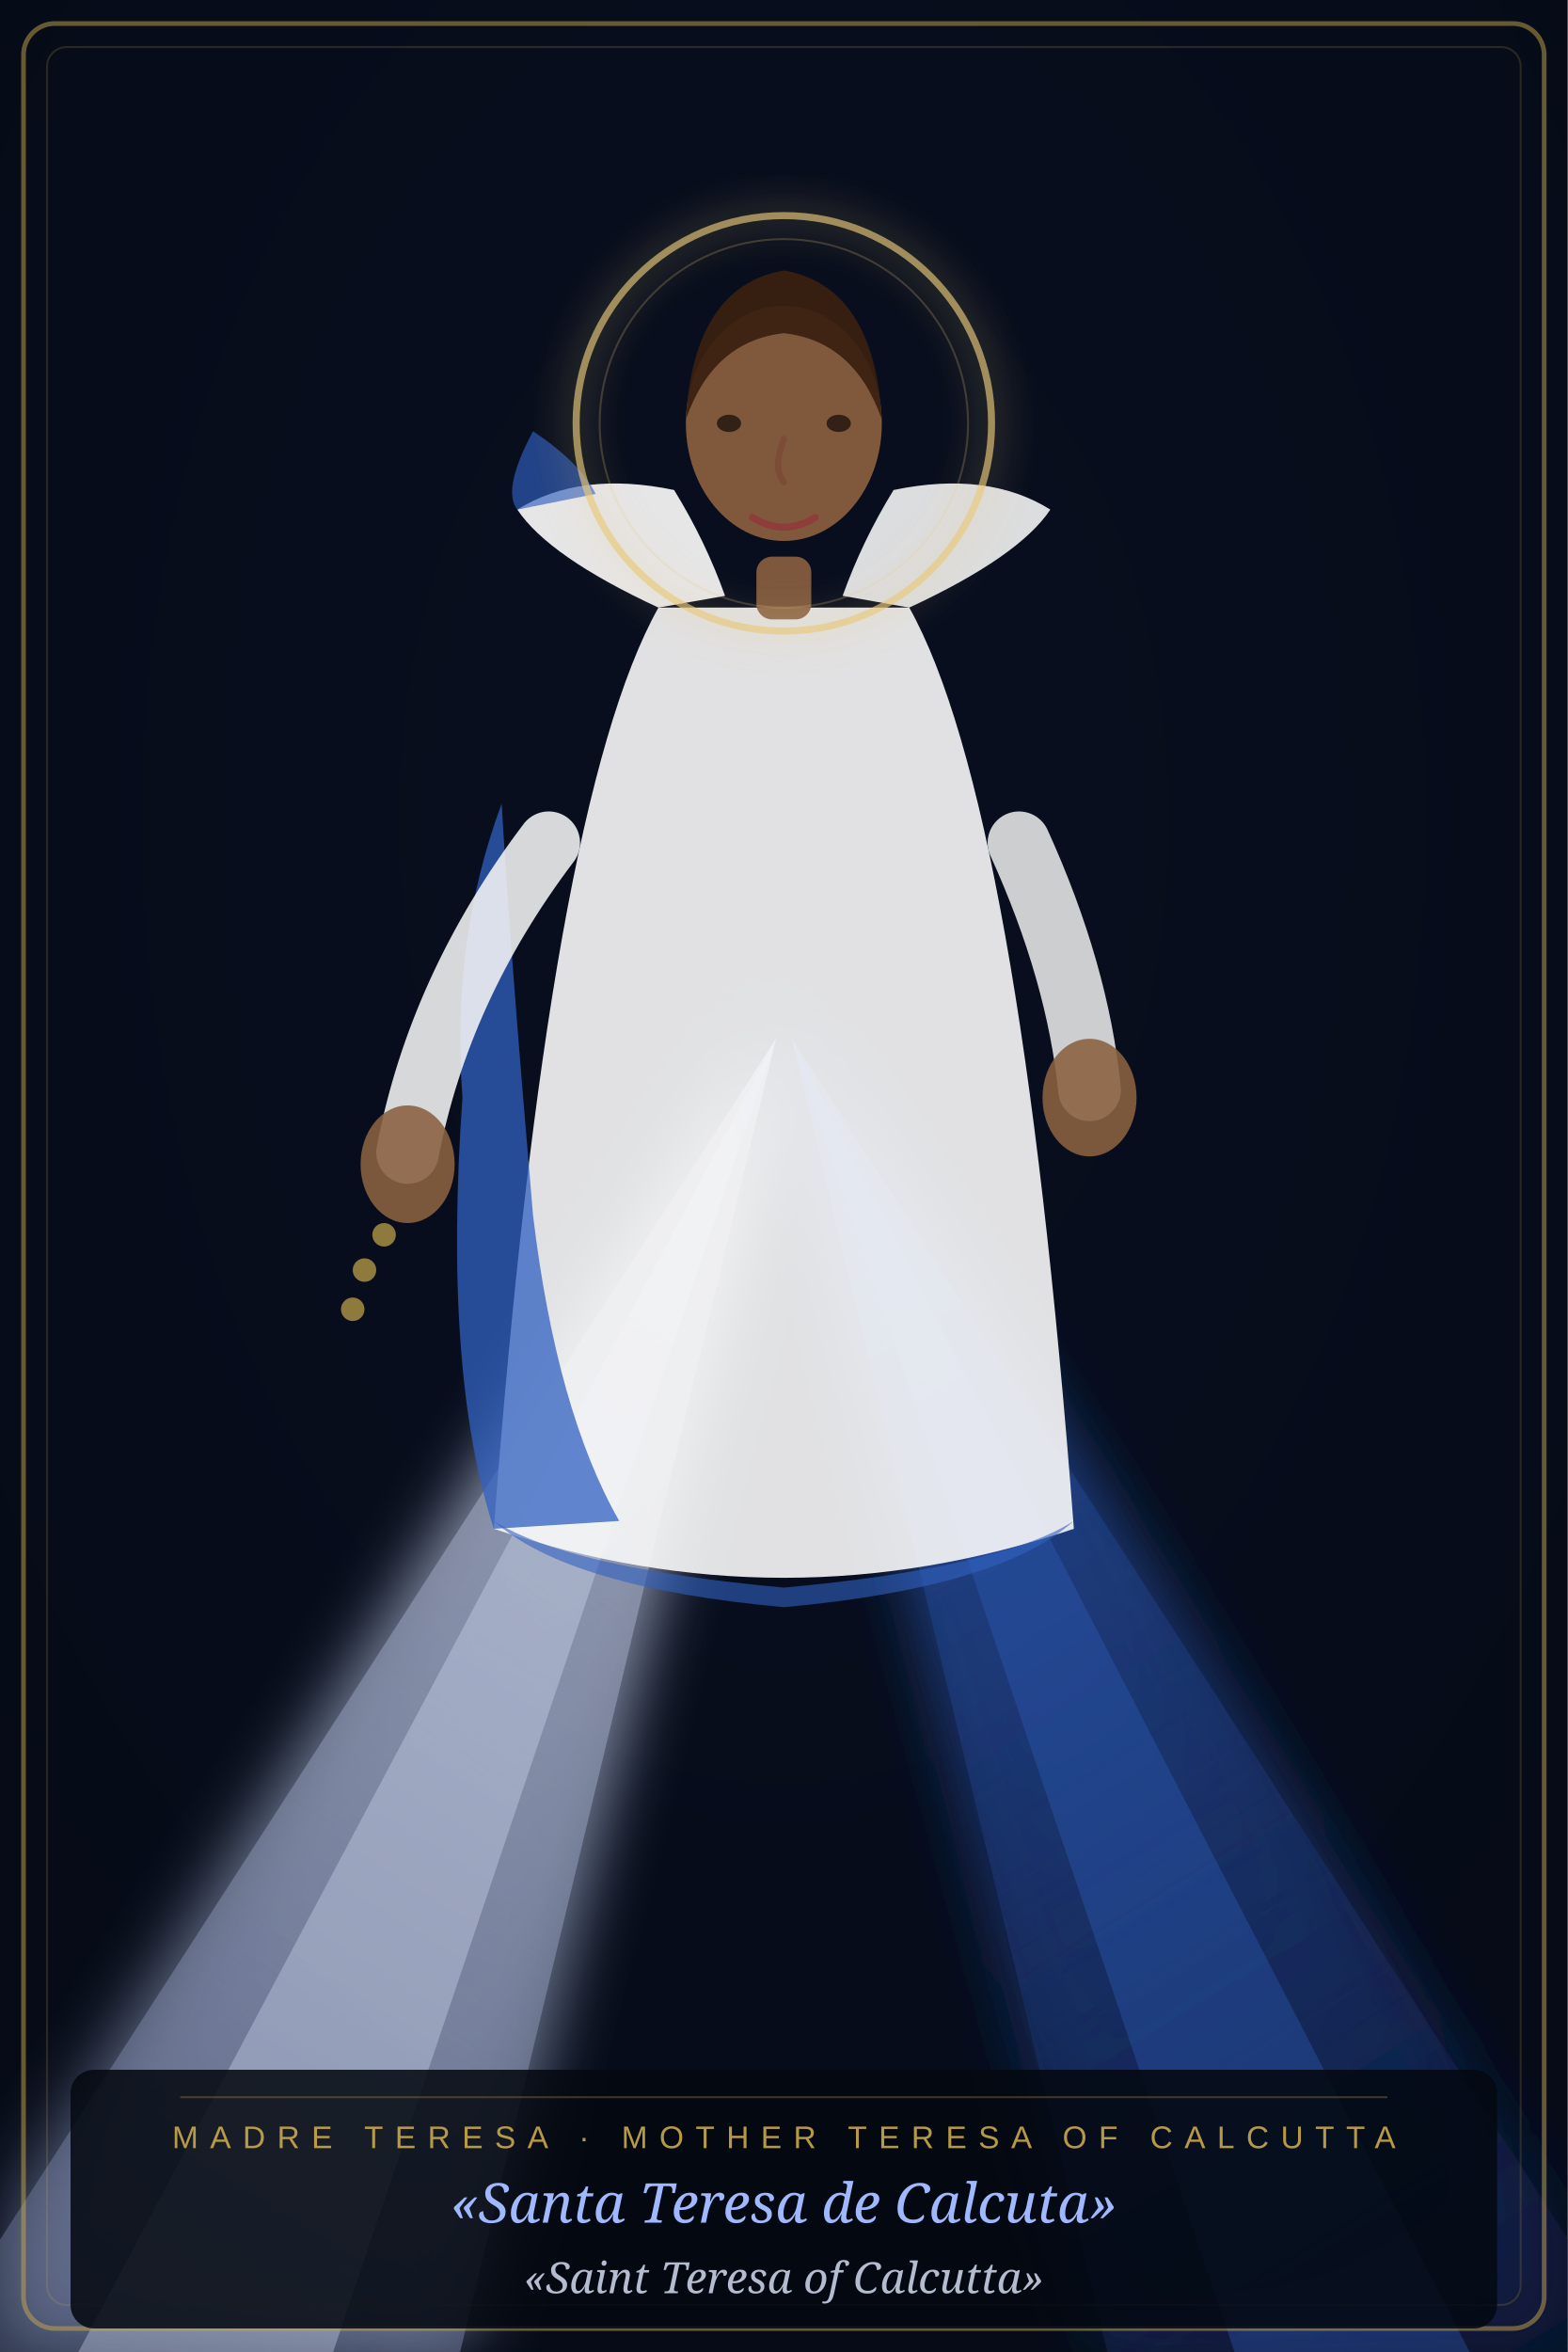
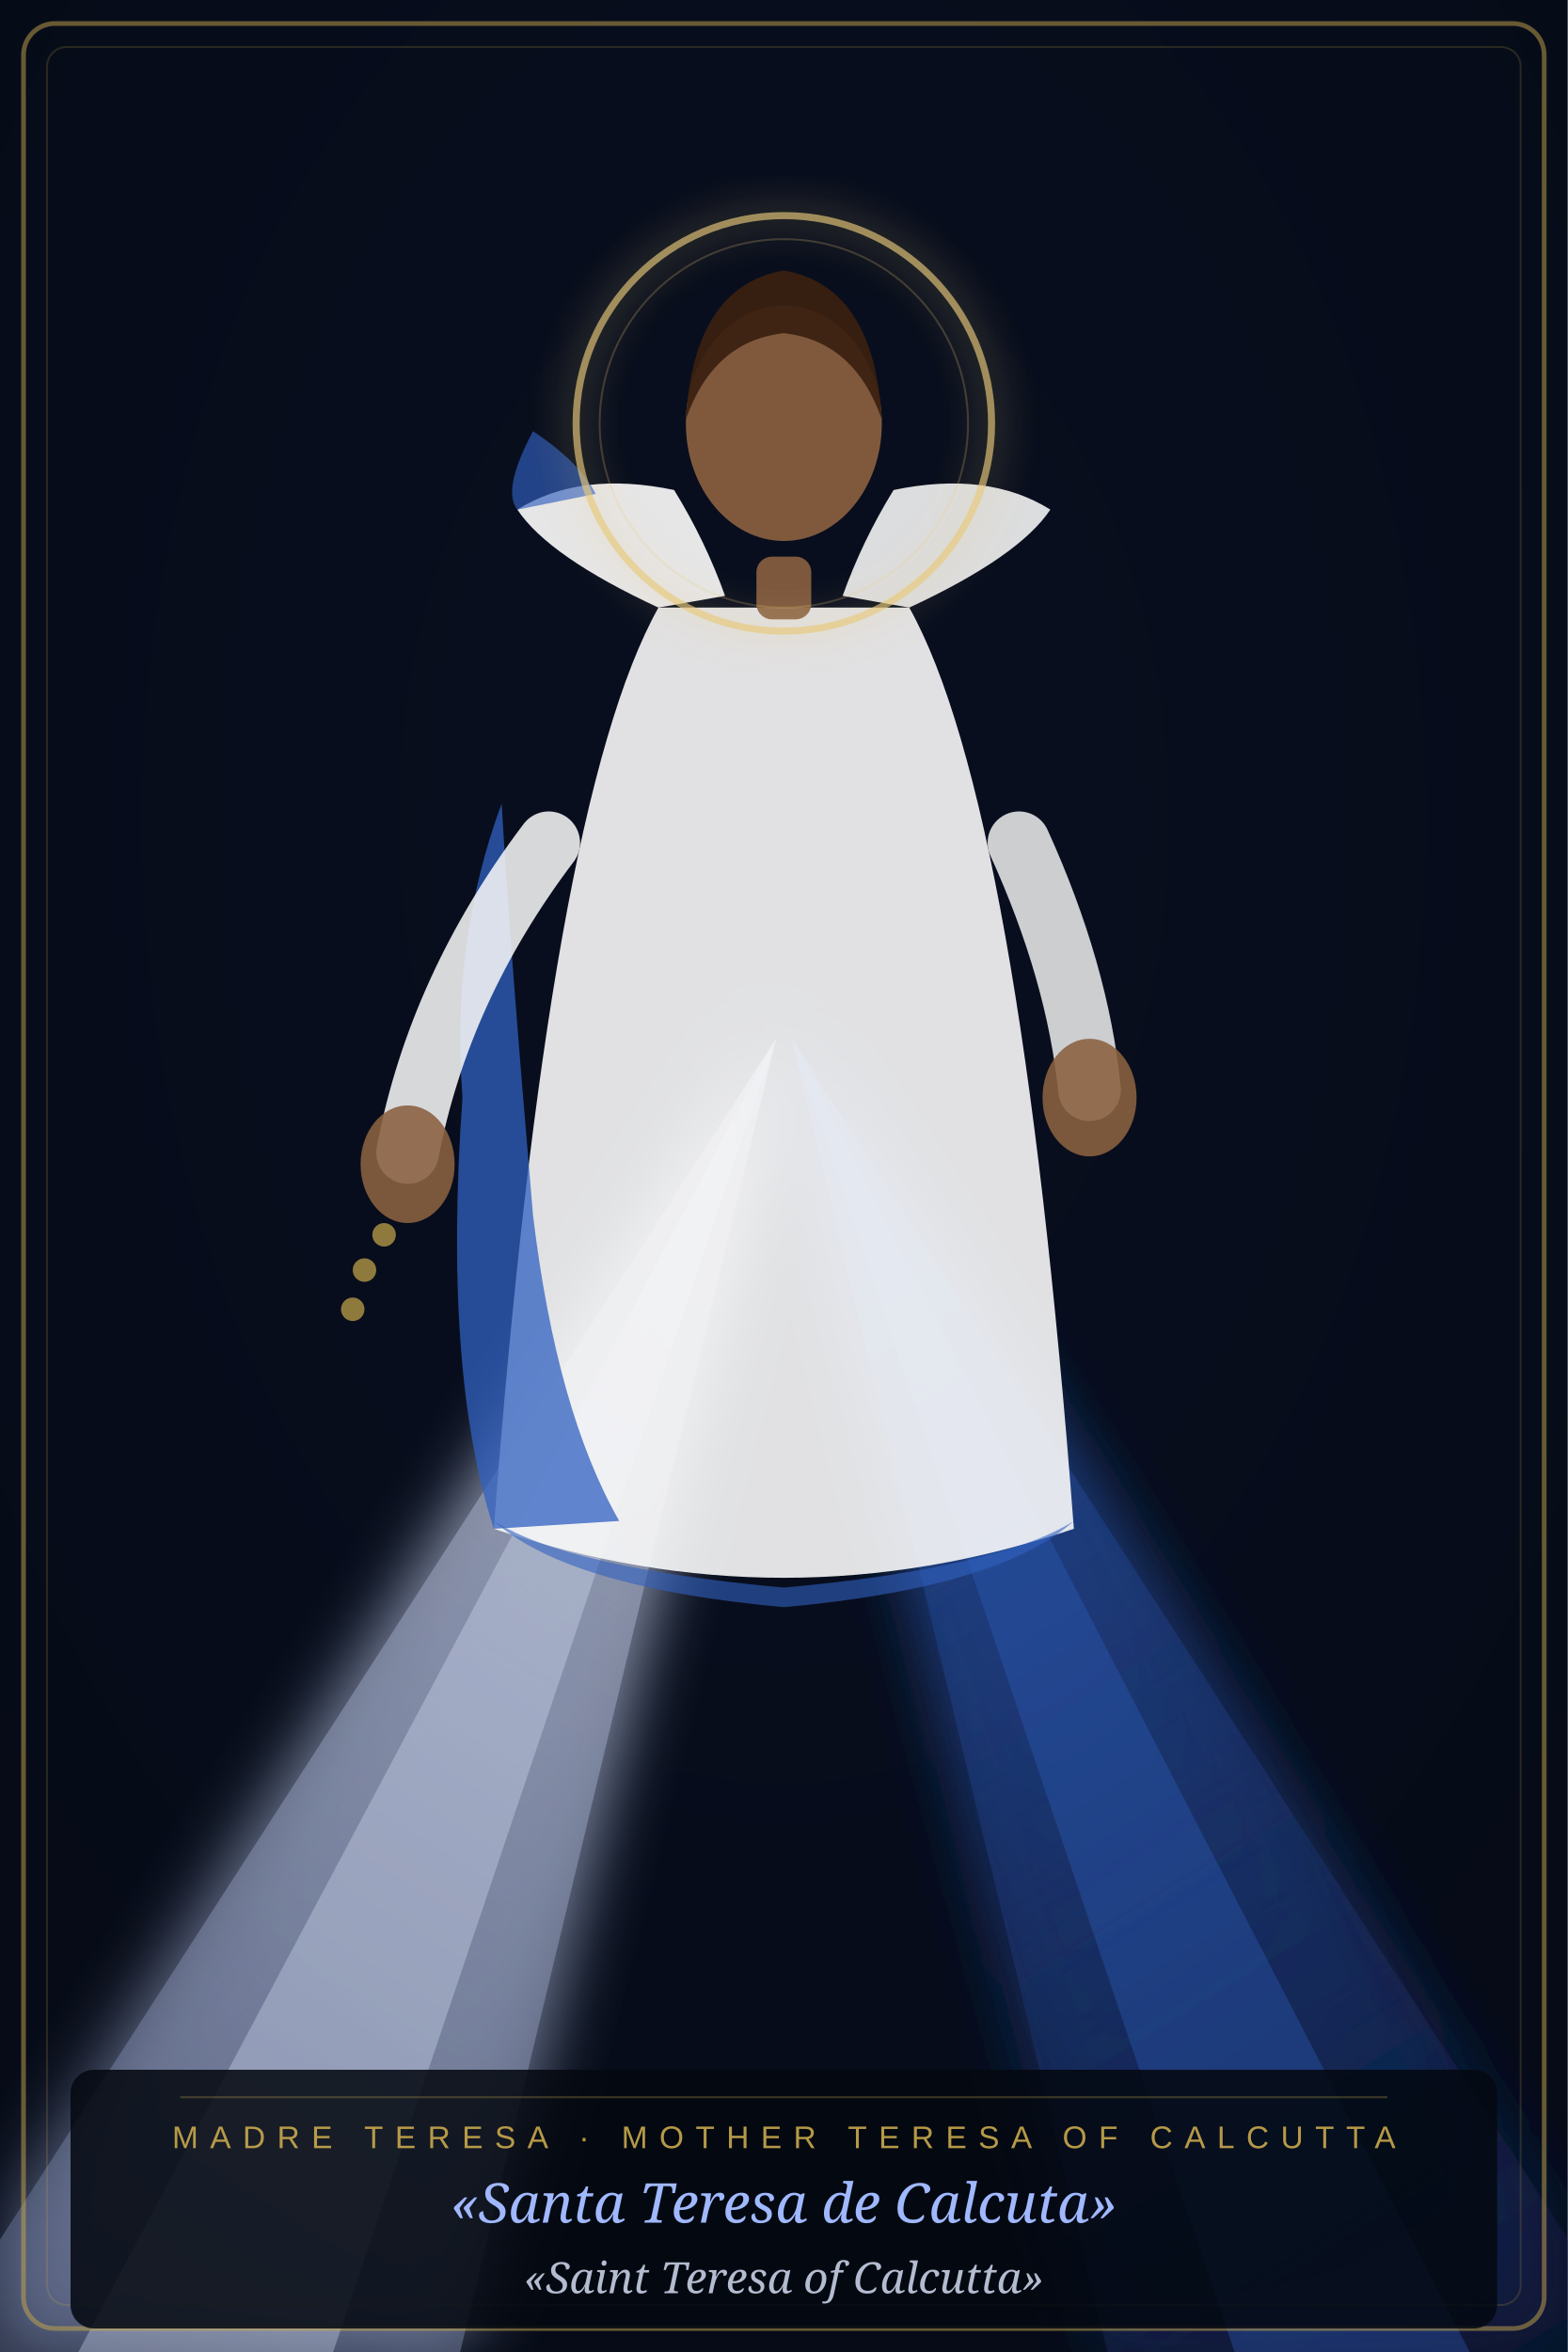
<svg xmlns="http://www.w3.org/2000/svg" viewBox="0 0 400 600">
  <defs>
    <radialGradient id="tc-bg" cx="50%" cy="35%" r="65%">
      <stop offset="0%" stop-color="#080c1a" />
      <stop offset="100%" stop-color="#040810" />
    </radialGradient>
    <linearGradient id="tc-r1" x1="50%" y1="0%" x2="10%" y2="100%">
      <stop offset="0%" stop-color="#e0e8ff" stop-opacity="1" />
      <stop offset="100%" stop-color="#a0b0e0" stop-opacity="0.4" />
    </linearGradient>
    <linearGradient id="tc-r2" x1="50%" y1="0%" x2="90%" y2="100%">
      <stop offset="0%" stop-color="#3060c0" stop-opacity="1" />
      <stop offset="100%" stop-color="#102050" stop-opacity="0.4" />
    </linearGradient>
    <filter id="tc-gl">
      <feGaussianBlur stdDeviation="9" result="b" />
      <feMerge>
        <feMergeNode in="b" />
        <feMergeNode in="b" />
        <feMergeNode in="SourceGraphic" />
      </feMerge>
    </filter>
    <filter id="tc-g2">
      <feGaussianBlur stdDeviation="5" result="b" />
      <feMerge>
        <feMergeNode in="b" />
        <feMergeNode in="SourceGraphic" />
      </feMerge>
    </filter>
  </defs>
  <rect width="400" height="600" fill="url(#tc-bg)" />
  <rect width="400" height="600" fill="#102050" opacity="0.12" />
  <polygon points="198,265 -25,610 115,610" fill="url(#tc-r1)" filter="url(#tc-gl)" opacity="0.65" />
  <polygon points="198,265 20,600  85,600" fill="#e0e8ff" opacity="0.32" />
  <polygon points="202,265 425,610 285,610" fill="url(#tc-r2)" filter="url(#tc-gl)" opacity="0.70" />
  <polygon points="202,265 375,600 315,600" fill="#3060c0" opacity="0.34" />
  <path d="M168,155 Q140,205 126,390 Q200,415 274,390 Q260,205 232,155 Z" fill="#f8f8f8" opacity="0.90" />
  <path d="M126,390 Q113,350 118,280 Q115,240 128,205 Q130,240 136,310 Q142,360 158,388 Z" fill="#3060c0" opacity="0.75" />
  <path d="M168,155 Q140,142 132,130 Q148,120 172,125 Q180,138 185,152 Z" fill="#f8f8f8" opacity="0.92" />
  <path d="M232,155 Q260,142 268,130 Q252,120 228,125 Q220,138 215,152 Z" fill="#f8f8f8" opacity="0.88" />
  <path d="M132,130 Q128,125 136,110 Q148,118 152,126 Z" fill="#3060c0" opacity="0.65" />
  <path d="M140,215 Q112,252 104,294" stroke="#f8f8f8" stroke-width="16" fill="none" stroke-linecap="round" opacity="0.86" />
  <path d="M260,215 Q275,248 278,278" stroke="#f8f8f8" stroke-width="16" fill="none" stroke-linecap="round" opacity="0.82" />
  <ellipse cx="104" cy="297" rx="12" ry="15" fill="#8a6040" opacity="0.88" />
  <ellipse cx="278" cy="280" rx="12" ry="15" fill="#8a6040" opacity="0.88" />
  <circle cx="98" cy="315" r="3" fill="#c9a84c" opacity="0.7" />
  <circle cx="93" cy="324" r="3" fill="#c9a84c" opacity="0.7" />
  <circle cx="90" cy="334" r="3" fill="#c9a84c" opacity="0.7" />
  <path d="M126,388 Q145,405 200,410 Q255,405 274,388 Q255,400 200,405 Q145,400 126,388 Z" fill="#3060c0" opacity="0.60" />
  <rect x="193" y="142" width="14" height="16" rx="4" fill="#8a6040" opacity="0.9" />
  <ellipse cx="200" cy="108" rx="25" ry="30" fill="#8a6040" opacity="0.92" />
  <path d="M175,107 Q177,73 200,69 Q223,73 225,107 Q218,87 200,85 Q182,87 175,107 Z" fill="#3a2010" opacity="0.92" />
  <circle cx="200" cy="108" r="53" fill="none" stroke="#e8c97a" stroke-width="1.8" stroke-opacity="0.65" filter="url(#tc-g2)" />
  <circle cx="200" cy="108" r="47" fill="none" stroke="#e8c97a" stroke-width="0.5" stroke-opacity="0.22" />
  <rect x="6" y="6" width="388" height="588" rx="8" fill="none" stroke="#c9a84c" stroke-width="1.2" stroke-opacity="0.5" />
  <rect x="12" y="12" width="376" height="576" rx="5" fill="none" stroke="#c9a84c" stroke-width="0.5" stroke-opacity="0.18" />
  <rect x="18" y="528" width="364" height="66" rx="6" fill="#040810" opacity="0.86" />
  <line x1="46" y1="535" x2="354" y2="535" stroke="#c9a84c" stroke-width="0.5" stroke-opacity="0.28" />
  <text x="200" y="548" text-anchor="middle" font-family="Arial,sans-serif" font-size="8" fill="#c9a84c" letter-spacing="3" opacity="0.9">MADRE TERESA  ·  MOTHER TERESA OF CALCUTTA</text>
  <text x="200" y="567" text-anchor="middle" font-family="Georgia,serif" font-size="14" fill="#a0b8ff" font-style="italic">«Santa Teresa de Calcuta»</text>
  <text x="200" y="585" text-anchor="middle" font-family="Georgia,serif" font-size="11" fill="#e0e8ff" font-style="italic" opacity="0.8">«Saint Teresa of Calcutta»</text>
-   <g id="tup-face-features" opacity="0.9">
-     <ellipse id="tup-eye-left" cx="186" cy="108" rx="3.1" ry="2.2" fill="#2a1a12" />
-     <ellipse id="tup-eye-right" cx="214" cy="108" rx="3.1" ry="2.2" fill="#2a1a12" />
-     <path id="tup-nose" d="M200 112 C198 118, 198 120, 200 123" stroke="#7b4a35" stroke-width="1.6" fill="none" stroke-linecap="round" />
-     <path id="tup-mouth" d="M192 132 Q200 137 208 132" stroke="#8f3a3a" stroke-width="1.8" fill="none" stroke-linecap="round" />
-   </g>
</svg>
